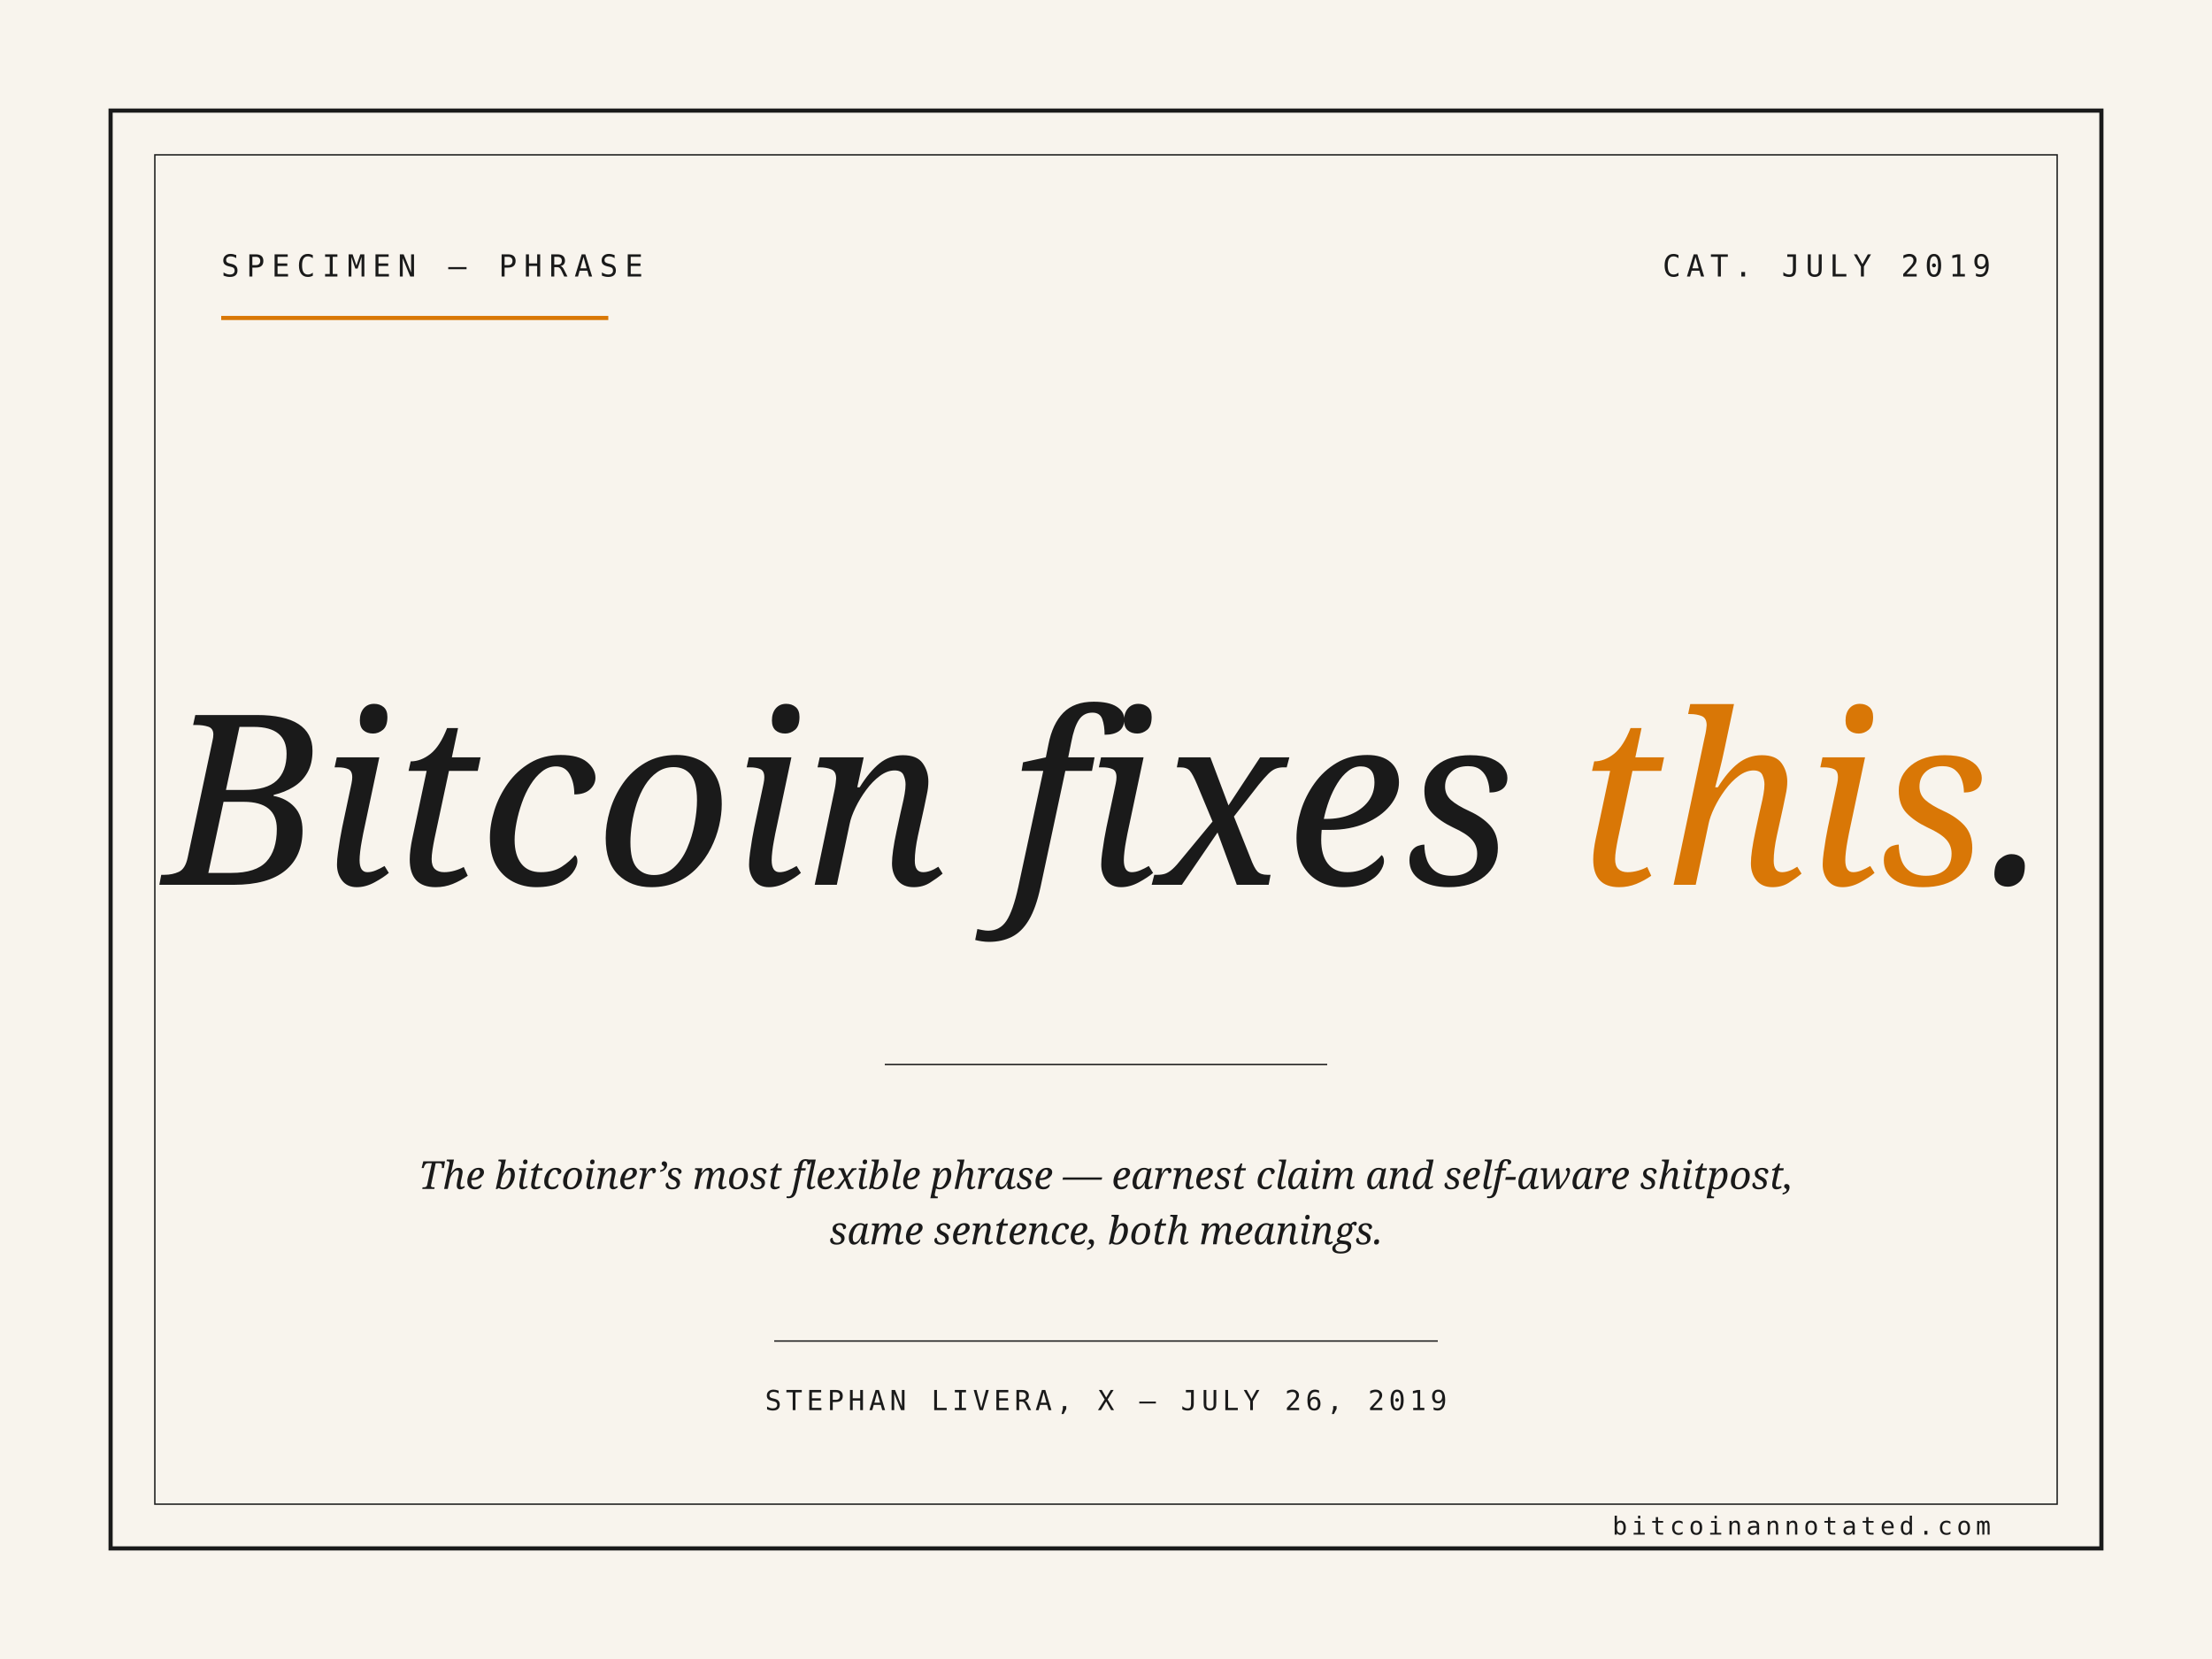
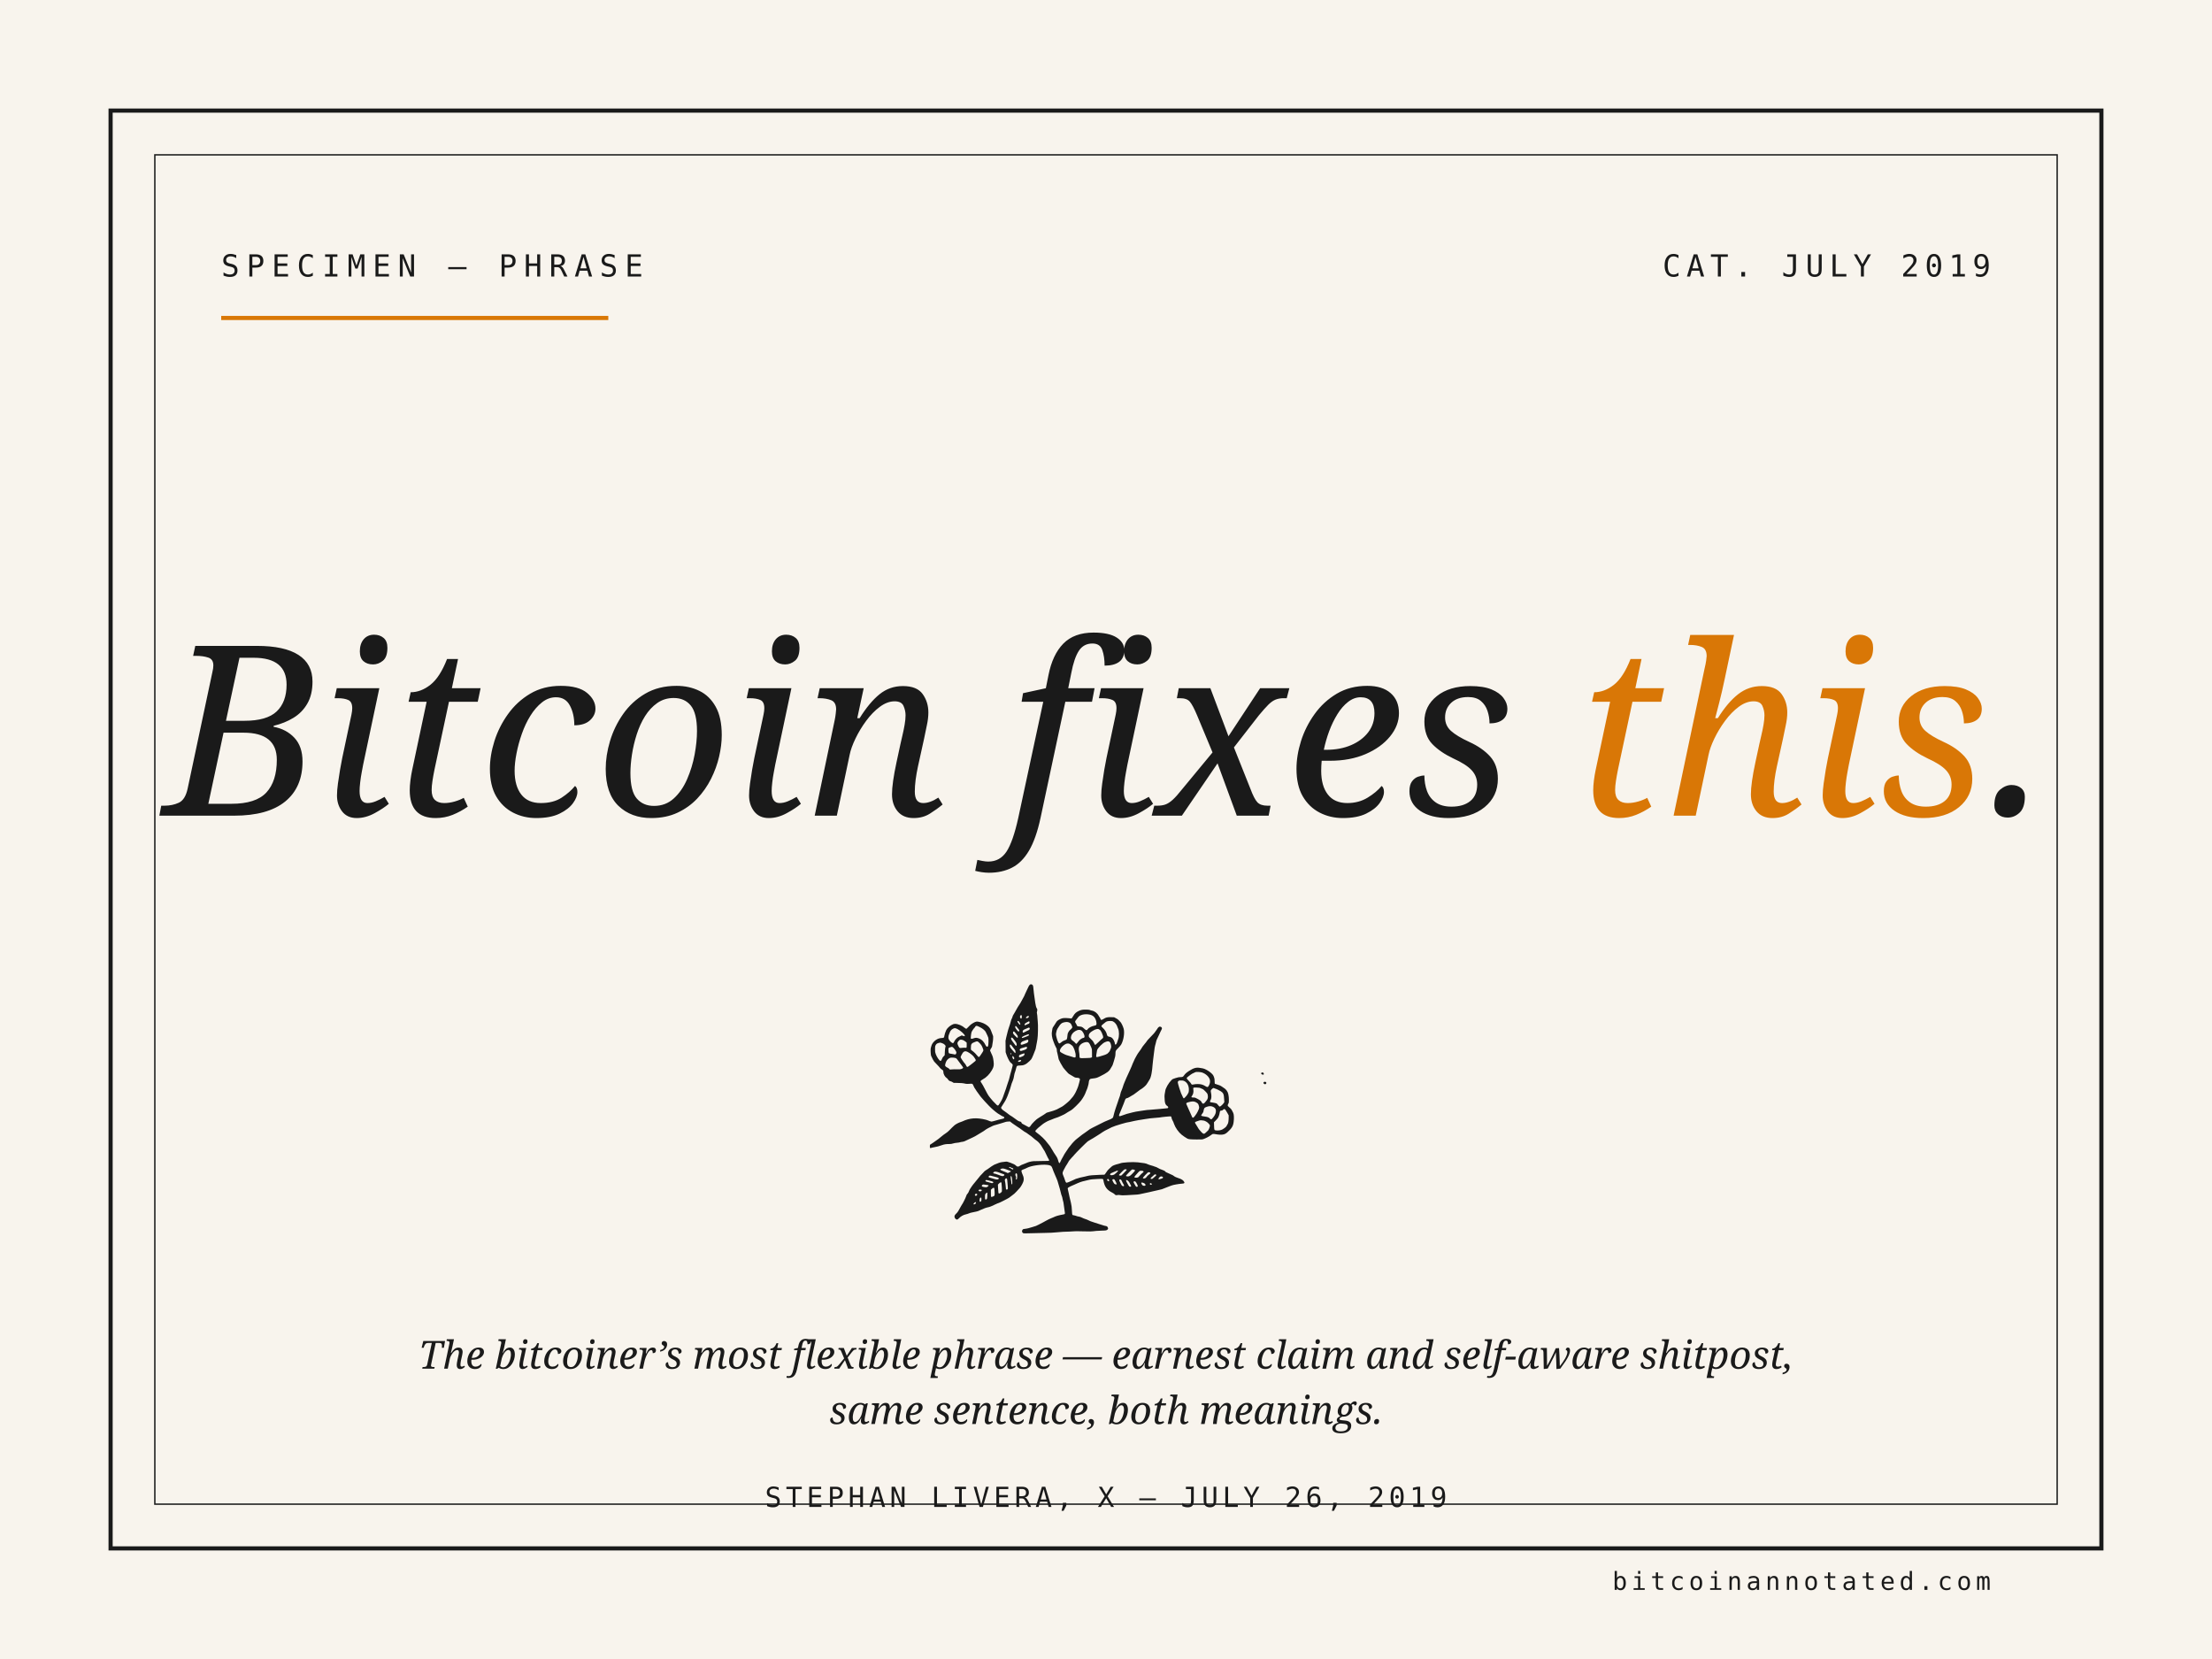
<svg xmlns="http://www.w3.org/2000/svg" viewBox="0 0 800 600" width="800" height="600">
  <rect width="800" height="600" fill="#f8f4ed" />
  <rect x="40" y="40" width="720" height="520" fill="none" stroke="#1a1a1a" stroke-width="1.5" />
  <rect x="56" y="56" width="688" height="488" fill="none" stroke="#1a1a1a" stroke-width="0.5" />
  <text x="80" y="100" font-family="JetBrains Mono, monospace" font-size="11" fill="#1a1a1a" letter-spacing="2.5">SPECIMEN — PHRASE</text>
  <line x1="80" y1="115" x2="220" y2="115" stroke="#d97706" stroke-width="1.5" />
  <text x="720" y="100" font-family="JetBrains Mono, monospace" font-size="11" fill="#1a1a1a" letter-spacing="2" text-anchor="end">CAT. JULY 2019</text>
-   <text x="400" y="320" font-family="EB Garamond, Garamond, serif" font-style="italic" font-size="86" fill="#1a1a1a" text-anchor="middle" font-weight="500">Bitcoin fixes <tspan fill="#d97706">this</tspan>.</text>
-   <line x1="320" y1="385" x2="480" y2="385" stroke="#1a1a1a" stroke-width="0.5" />
-   <text x="400" y="430" font-family="EB Garamond, Garamond, serif" font-style="italic" font-size="14" fill="#1a1a1a" text-anchor="middle">The bitcoiner’s most flexible phrase — earnest claim and self-aware shitpost,</text>
-   <text x="400" y="450" font-family="EB Garamond, Garamond, serif" font-style="italic" font-size="14" fill="#1a1a1a" text-anchor="middle">same sentence, both meanings.</text>
-   <line x1="280" y1="485" x2="520" y2="485" stroke="#1a1a1a" stroke-width="0.5" />
-   <text x="400" y="510" font-family="JetBrains Mono, monospace" font-size="10" fill="#1a1a1a" letter-spacing="1.5" text-anchor="middle">STEPHAN LIVERA, X — JULY 26, 2019</text>
-   <text x="720" y="555" font-family="JetBrains Mono, monospace" font-size="9" fill="#1a1a1a" letter-spacing="1.5" text-anchor="end">bitcoinannotated.com</text>
+   <text x="400" y="295" font-family="EB Garamond, Garamond, serif" font-style="italic" font-size="86" fill="#1a1a1a" text-anchor="middle" font-weight="500">Bitcoin fixes <tspan fill="#d97706">this</tspan>.</text>
+   <g transform="translate(336.30,355.00) scale(0.076104)">
+     <g transform="translate(0,1314) scale(0.1,-0.1)" fill="#1a1a1a" stroke="none">
+       <path d="M4739 12979 c-28 -30 -49 -71 -131 -249 -19 -41 -56 -120 -82 -176 -25 -55 -46 -104 -46 -108 0 -4 -9 -20 -19 -35 -10 -14 -45 -78 -77 -141 -31 -63 -70 -133 -86 -155 -65 -91 -176 -276 -263 -440 -27 -49 -59 -104 -71 -120 -13 -17 -28 -52 -34 -78 -5 -26 -23 -71 -39 -100 -16 -29 -32 -70 -35 -92 -8 -49 -78 -277 -112 -363 -13 -34 -24 -69 -24 -76 0 -7 -13 -56 -29 -108 -16 -52 -44 -166 -63 -254 l-33 -159 3 -270 2 -270 31 -93 c37 -117 131 -313 176 -369 18 -23 48 -51 66 -62 19 -11 42 -36 52 -55 18 -33 18 -36 -3 -108 -11 -40 -34 -127 -51 -193 -16 -66 -39 -146 -50 -177 -11 -31 -27 -96 -36 -143 -8 -46 -37 -142 -64 -212 -27 -71 -54 -153 -61 -183 -6 -30 -25 -90 -41 -132 -17 -42 -52 -141 -79 -220 -95 -277 -100 -289 -208 -468 -62 -102 -73 -115 -100 -118 -32 -3 -21 -13 -237 211 -41 43 -96 109 -122 145 -25 37 -61 83 -79 102 -18 19 -92 152 -164 294 -72 143 -151 285 -176 316 -24 31 -44 65 -44 76 0 28 39 63 109 99 159 82 320 245 431 438 87 151 101 232 77 421 -22 178 -38 231 -107 373 -33 67 -60 129 -60 138 0 18 40 95 74 142 17 23 25 52 30 104 3 40 13 98 20 129 8 30 17 109 21 176 7 120 7 121 -25 200 -18 43 -47 121 -65 172 -52 145 -114 220 -264 316 -124 80 -350 147 -444 132 -73 -12 -238 -108 -304 -177 -164 -171 -161 -169 -190 -158 -16 6 -41 23 -58 38 -113 105 -316 190 -455 191 -58 0 -75 -4 -158 -47 -106 -54 -222 -163 -265 -250 -36 -72 -84 -221 -91 -282 -8 -78 -21 -88 -124 -93 -53 -3 -110 -13 -146 -26 -164 -59 -309 -209 -346 -356 -10 -39 -23 -83 -28 -97 -15 -38 -4 -303 15 -363 9 -27 45 -103 81 -168 56 -103 76 -129 155 -203 50 -47 108 -109 129 -137 57 -76 107 -126 156 -155 51 -30 62 -48 62 -105 0 -102 76 -240 162 -294 22 -14 47 -39 56 -57 27 -50 71 -85 116 -92 23 -4 68 -23 101 -43 l60 -37 130 0 c172 -1 327 -13 395 -32 62 -18 161 -21 268 -9 88 11 109 -3 143 -93 21 -58 52 -112 105 -184 17 -23 39 -57 48 -76 10 -18 34 -52 55 -75 20 -22 55 -70 76 -105 22 -35 74 -100 115 -145 41 -45 102 -114 135 -154 75 -92 338 -355 400 -402 25 -19 79 -63 118 -98 40 -35 90 -72 112 -84 21 -11 61 -35 87 -52 89 -58 116 -74 151 -85 103 -34 79 -102 -42 -118 -25 -3 -98 -20 -161 -38 -63 -19 -142 -40 -175 -49 -33 -8 -84 -22 -114 -30 -52 -15 -56 -15 -130 10 -42 14 -85 32 -96 38 -11 7 -51 21 -90 30 -442 110 -770 87 -1120 -79 -28 -13 -64 -27 -80 -30 -72 -17 -232 -100 -295 -154 -60 -52 -179 -168 -242 -236 -39 -43 -116 -108 -166 -139 -64 -40 -152 -106 -219 -163 -86 -75 -180 -148 -246 -190 -31 -21 -105 -73 -164 -115 -58 -43 -112 -78 -119 -78 -11 0 -14 -19 -14 -80 0 -94 1 -94 111 -61 35 11 93 22 127 26 70 8 208 46 342 94 104 37 191 51 332 51 87 0 122 5 189 26 50 16 122 29 188 34 58 4 122 15 141 23 19 8 67 18 105 21 40 4 91 17 120 31 212 100 284 134 386 180 64 29 162 82 217 119 56 36 136 85 179 108 43 23 98 57 123 75 101 75 138 100 215 140 186 99 262 131 375 157 63 15 196 55 295 88 155 52 193 62 270 65 l90 5 124 -94 c68 -51 176 -125 240 -164 64 -38 154 -101 200 -138 47 -37 98 -74 115 -83 66 -33 153 -89 194 -125 24 -20 65 -49 90 -64 26 -15 87 -64 136 -108 49 -45 123 -103 165 -131 86 -57 198 -186 256 -295 19 -36 43 -76 54 -90 51 -70 107 -170 141 -253 21 -50 56 -123 78 -162 73 -125 77 -134 66 -153 -10 -15 -43 -17 -335 -19 -178 -1 -360 -5 -404 -8 -110 -7 -256 -45 -341 -88 -38 -19 -97 -43 -130 -52 -61 -18 -140 -54 -184 -85 -73 -51 -123 -45 -185 20 -37 39 -115 79 -260 132 -146 54 -163 58 -248 47 -40 -5 -109 -13 -154 -19 -78 -9 -197 -49 -366 -124 -43 -19 -187 -116 -307 -206 -14 -11 -53 -35 -87 -55 -44 -25 -79 -57 -118 -105 -30 -38 -78 -88 -105 -112 -28 -24 -65 -65 -83 -93 -17 -27 -100 -129 -183 -225 -83 -97 -166 -203 -186 -236 -19 -33 -50 -80 -69 -105 -19 -25 -48 -80 -63 -123 -18 -49 -41 -89 -61 -109 -38 -38 -47 -53 -74 -135 -30 -89 -160 -348 -197 -392 -7 -8 -25 -40 -42 -70 -117 -219 -158 -285 -209 -335 -80 -78 -103 -113 -103 -157 0 -48 20 -88 60 -122 53 -44 83 -37 159 43 84 87 205 155 318 178 43 9 112 30 153 48 41 18 101 36 134 40 32 4 77 13 99 21 23 8 73 19 112 24 54 8 103 26 215 80 138 67 265 111 374 131 53 9 184 64 337 140 52 26 113 51 135 55 37 7 414 197 499 253 22 14 82 59 134 101 52 41 104 82 116 90 23 16 178 180 262 278 58 66 145 226 169 310 27 92 16 201 -29 292 -33 67 -67 173 -67 207 0 19 40 51 73 59 28 6 147 57 212 91 181 94 656 162 934 134 160 -17 210 -47 246 -148 36 -104 76 -204 135 -338 122 -279 115 -259 222 -640 25 -88 51 -189 58 -225 6 -36 24 -94 40 -130 15 -36 31 -94 34 -129 4 -35 15 -84 25 -110 10 -25 22 -75 25 -111 11 -98 45 -346 58 -418 15 -78 7 -94 -53 -105 -263 -49 -361 -77 -494 -142 -38 -19 -77 -35 -85 -35 -16 0 -231 -104 -272 -132 -14 -10 -71 -41 -125 -69 -54 -27 -147 -76 -208 -108 -113 -60 -135 -69 -315 -120 -58 -17 -139 -40 -180 -52 -41 -11 -113 -25 -159 -29 -78 -7 -87 -10 -113 -39 -49 -55 -34 -138 30 -170 18 -9 92 -10 310 -2 158 6 465 13 682 16 289 5 439 12 560 26 179 20 492 39 662 39 59 0 141 5 182 11 56 8 170 8 433 0 354 -11 390 -10 643 20 47 5 169 12 272 14 196 4 217 9 265 55 26 24 29 47 9 93 -21 49 -45 65 -121 77 -38 6 -89 20 -114 31 -24 10 -100 34 -170 53 -69 19 -173 52 -231 74 -58 22 -121 43 -140 47 -19 3 -78 28 -131 55 -53 27 -124 56 -159 65 -35 9 -104 37 -154 62 -65 33 -109 48 -159 54 -37 5 -89 18 -115 29 -25 11 -75 25 -110 30 -36 5 -69 13 -74 18 -14 14 -28 120 -28 217 0 105 -22 266 -49 374 -44 170 -81 332 -101 438 -11 61 -27 130 -35 153 -20 57 -19 93 4 114 23 20 168 96 184 96 7 0 53 20 102 44 50 24 124 57 165 74 41 16 100 40 130 52 30 12 75 27 100 32 41 9 132 31 300 73 95 24 199 35 440 45 241 10 244 9 256 -59 50 -306 163 -463 427 -595 43 -22 91 -54 107 -73 40 -45 61 -51 134 -38 49 9 75 8 131 -3 60 -13 106 -13 315 -3 540 27 533 27 725 71 218 49 246 56 355 76 47 9 114 24 150 35 36 11 151 37 256 58 166 34 210 47 320 97 71 31 167 69 214 84 47 15 101 35 120 43 60 26 342 75 468 82 141 7 161 39 85 132 -41 49 -131 100 -228 128 -97 29 -198 75 -236 110 -20 18 -54 38 -75 45 -32 10 -178 77 -292 133 -13 6 -28 19 -33 28 -13 25 -72 59 -127 74 -68 19 -187 72 -246 110 -28 18 -69 36 -91 40 -22 3 -50 13 -63 21 -13 9 -75 29 -138 45 -63 16 -146 45 -184 64 -71 36 -156 52 -455 85 -239 27 -753 -3 -843 -49 -9 -4 -39 -13 -67 -20 -168 -40 -288 -86 -330 -126 -23 -22 -79 -73 -124 -113 -56 -51 -94 -95 -123 -145 -23 -40 -55 -86 -72 -103 l-31 -31 -230 -7 c-286 -9 -516 -30 -589 -56 -30 -10 -77 -22 -103 -25 -94 -13 -379 -86 -438 -112 -33 -14 -100 -45 -150 -69 -139 -66 -257 -114 -281 -114 -30 0 -52 29 -74 96 -28 89 -58 172 -92 249 -46 104 -42 138 30 276 66 128 105 195 161 278 21 31 40 64 44 74 16 44 97 149 172 224 46 44 101 106 124 137 47 64 570 586 633 632 24 17 78 51 121 74 84 46 188 108 347 210 56 36 116 74 133 85 18 11 65 43 104 71 61 43 128 79 376 201 15 7 39 20 55 28 51 28 285 108 452 155 225 64 287 80 308 80 13 0 51 7 85 15 145 35 348 77 432 90 50 8 198 32 330 53 162 27 303 44 435 52 108 6 213 15 235 21 86 20 515 62 540 52 13 -4 45 -94 45 -126 0 -8 12 -32 26 -53 15 -21 35 -61 45 -89 10 -27 25 -70 34 -95 64 -179 213 -388 360 -508 69 -57 195 -142 269 -182 59 -33 139 -41 430 -44 234 -2 277 0 325 15 99 31 284 125 349 179 35 28 75 55 88 61 36 13 110 11 171 -5 29 -8 104 -17 167 -21 171 -11 267 17 366 106 221 199 280 296 306 500 24 184 15 364 -22 433 -14 28 -40 78 -56 110 -30 59 -76 111 -156 174 -58 46 -62 72 -23 142 30 56 31 60 31 186 -1 71 -5 149 -11 174 -5 25 -13 70 -17 100 -16 107 -113 243 -212 296 -25 14 -67 42 -94 64 -48 38 -165 87 -273 115 -28 7 -55 15 -60 18 -5 3 -10 57 -11 119 -1 93 -5 126 -26 186 -35 101 -52 125 -149 214 -103 94 -299 201 -388 213 -30 3 -86 13 -126 21 -179 35 -313 -2 -538 -150 -117 -77 -176 -131 -226 -204 -47 -71 -70 -82 -178 -82 -62 0 -103 -8 -220 -44 -138 -43 -146 -47 -199 -98 -139 -136 -283 -388 -297 -520 -3 -37 -13 -91 -21 -120 -17 -64 -18 -211 -2 -350 13 -123 47 -194 110 -234 47 -30 65 -63 49 -92 -9 -17 -23 -21 -83 -25 -40 -2 -176 -15 -303 -30 -126 -14 -324 -31 -440 -37 -120 -6 -249 -19 -302 -30 -51 -11 -141 -24 -200 -30 -60 -6 -148 -20 -198 -31 -49 -11 -121 -27 -159 -35 -181 -39 -395 -103 -511 -152 -128 -54 -164 -32 -117 74 17 38 50 116 73 174 72 184 97 244 123 303 27 61 61 150 77 204 12 41 48 69 96 76 21 4 54 18 73 32 18 14 39 25 46 25 7 0 34 16 60 36 26 20 61 41 78 47 17 5 51 27 76 47 25 21 68 53 96 71 28 19 79 57 112 84 33 28 87 65 120 83 75 42 219 166 253 218 14 21 39 58 55 82 16 24 40 63 54 87 14 25 39 68 57 97 36 62 76 216 93 363 7 55 13 102 15 105 2 3 8 77 15 165 6 88 18 201 26 250 8 50 25 191 39 315 28 252 43 339 86 486 16 56 29 110 29 120 0 19 4 28 113 254 36 74 75 159 87 188 11 30 31 70 45 90 47 69 19 138 -61 149 -36 5 -45 1 -78 -27 -21 -18 -48 -54 -61 -79 -12 -25 -33 -55 -45 -66 -12 -11 -29 -33 -37 -49 -24 -47 -117 -152 -259 -293 -75 -74 -143 -151 -155 -175 -12 -24 -54 -79 -94 -123 -69 -77 -158 -202 -182 -255 -6 -14 -36 -56 -68 -95 -31 -38 -63 -83 -72 -100 -8 -16 -34 -57 -56 -90 -44 -66 -148 -275 -196 -397 -17 -43 -44 -111 -60 -151 -16 -41 -52 -121 -79 -178 -81 -168 -122 -258 -162 -354 -21 -49 -63 -149 -94 -221 -31 -72 -60 -153 -65 -180 -5 -27 -24 -80 -41 -119 -53 -118 -87 -217 -95 -280 -4 -33 -18 -81 -31 -107 -13 -26 -36 -89 -50 -140 -14 -51 -32 -106 -40 -123 -8 -16 -20 -52 -28 -80 -8 -27 -26 -81 -41 -120 -15 -38 -31 -88 -37 -110 -6 -22 -28 -94 -49 -160 -21 -66 -41 -144 -45 -174 -12 -91 -53 -123 -249 -196 -55 -20 -120 -48 -145 -61 -25 -13 -65 -32 -90 -43 -25 -11 -61 -29 -80 -40 -36 -20 -299 -153 -445 -224 -87 -43 -134 -73 -243 -156 -41 -31 -88 -65 -106 -76 -59 -36 -197 -139 -269 -200 -38 -33 -90 -74 -116 -91 -56 -37 -233 -222 -272 -283 -16 -24 -43 -58 -61 -75 -18 -17 -41 -45 -50 -61 -10 -17 -49 -75 -88 -130 -84 -119 -164 -250 -175 -285 -4 -14 -22 -45 -39 -70 -18 -25 -49 -85 -70 -135 -21 -49 -44 -97 -52 -105 -23 -23 -50 14 -73 101 -28 105 -51 156 -118 255 -101 151 -112 168 -139 219 -15 28 -37 64 -49 80 -13 17 -34 53 -48 80 -14 28 -48 77 -76 110 -28 33 -66 80 -84 104 -121 166 -296 335 -519 499 -41 30 -58 49 -58 66 0 26 126 153 230 231 36 27 89 70 118 96 55 48 255 162 307 175 17 4 51 17 76 30 56 28 300 118 347 129 18 4 81 31 140 61 59 30 122 59 140 65 18 6 45 21 60 33 25 20 234 146 291 176 71 36 377 336 466 455 112 150 197 307 235 430 7 22 25 65 40 95 15 30 35 87 43 125 9 39 23 90 32 114 8 24 15 62 15 85 0 60 26 138 53 164 18 17 44 25 103 32 209 24 217 26 386 110 322 158 431 240 499 372 12 23 37 64 55 91 19 27 39 68 45 90 6 23 32 102 56 175 52 157 73 257 73 355 1 123 5 132 133 262 73 74 126 137 145 173 112 213 162 545 112 740 -30 116 -123 304 -164 333 -17 12 -47 42 -67 68 -27 34 -61 59 -130 96 l-94 50 -147 3 c-176 5 -242 -11 -353 -83 -97 -62 -134 -60 -151 10 -4 17 -18 43 -31 59 -13 16 -35 50 -48 75 -69 133 -197 231 -329 252 -32 6 -73 17 -90 27 -23 12 -64 17 -153 20 -182 6 -259 -7 -383 -66 -120 -57 -187 -118 -253 -233 -21 -36 -48 -78 -61 -94 l-23 -29 -146 14 c-188 17 -277 10 -369 -31 -115 -50 -185 -103 -215 -163 -14 -28 -44 -76 -67 -107 -82 -112 -116 -176 -116 -218 0 -19 -7 -64 -16 -99 -29 -117 -4 -306 64 -477 22 -55 52 -132 66 -171 15 -39 43 -98 63 -130 32 -51 36 -66 35 -114 -2 -36 8 -89 28 -155 16 -55 34 -135 39 -177 6 -42 19 -100 30 -128 22 -58 142 -279 176 -325 12 -16 29 -43 37 -60 9 -16 58 -75 109 -130 52 -55 106 -114 120 -132 15 -17 71 -55 125 -83 55 -29 115 -65 135 -80 42 -33 96 -50 162 -50 50 0 116 -22 129 -43 15 -24 7 -88 -22 -179 -16 -51 -36 -124 -45 -162 -15 -64 -133 -333 -160 -366 -7 -8 -22 -33 -33 -56 -11 -22 -37 -60 -57 -85 -87 -107 -103 -126 -160 -186 -60 -65 -283 -248 -352 -289 -64 -38 -242 -134 -249 -134 -3 0 -42 -16 -85 -35 -44 -19 -146 -53 -227 -74 -184 -49 -188 -51 -242 -96 -24 -20 -66 -48 -93 -62 -27 -13 -92 -53 -143 -88 -51 -36 -109 -72 -128 -82 -63 -33 -283 -252 -322 -321 -55 -98 -97 -112 -169 -58 -16 13 -82 48 -146 79 -109 53 -118 60 -133 97 -9 22 -22 42 -29 45 -6 2 -38 11 -69 19 -32 9 -76 31 -100 51 -24 19 -74 55 -112 81 -37 25 -91 63 -118 85 -27 21 -55 39 -61 39 -14 0 -124 79 -223 160 -37 30 -96 73 -133 95 -36 22 -80 60 -98 84 -37 48 -37 64 2 116 12 17 39 59 59 95 21 36 54 88 73 115 54 77 141 266 188 410 24 72 57 164 73 205 16 41 33 97 37 123 6 49 69 226 100 287 20 38 47 149 65 265 7 44 21 97 31 117 11 21 24 61 30 90 6 29 17 71 24 93 8 22 16 53 20 68 13 62 43 77 156 77 188 0 295 48 461 208 77 75 101 104 119 150 12 31 39 91 59 132 20 41 42 97 49 124 7 27 25 74 41 105 16 32 31 81 35 116 3 33 15 94 25 135 10 41 21 100 25 130 4 30 16 100 26 154 27 139 37 681 16 836 -8 58 -15 147 -16 199 -1 52 -9 124 -17 159 -14 60 -14 72 1 133 18 73 15 94 -21 149 -23 35 -45 121 -65 250 -16 106 -29 200 -40 280 -5 41 -16 122 -25 180 -8 58 -18 157 -23 221 -9 126 -24 168 -66 187 -46 21 -84 15 -116 -19z m2831 -1404 c185 -32 285 -127 335 -320 17 -68 20 -138 5 -165 -15 -27 -42 -40 -109 -51 -104 -16 -259 -98 -296 -156 -48 -74 -77 -71 -173 20 -88 82 -125 98 -236 103 -73 4 -116 28 -116 65 0 9 -18 44 -40 77 -53 79 -52 96 18 181 31 38 69 88 85 111 79 117 301 174 527 135z m-3212 -37 c7 -7 12 -36 12 -66 0 -89 -29 -117 -69 -66 -38 48 -14 136 40 143 3 1 10 -4 17 -11z m342 -43 c27 -33 -40 -95 -104 -95 -54 0 -34 55 34 91 42 23 54 23 70 4z m-465 -256 c58 -70 83 -149 46 -149 -18 0 -84 77 -111 128 -28 55 22 71 65 21z m4455 14 c90 -36 192 -158 220 -262 6 -25 22 -65 35 -90 56 -112 56 -382 1 -507 -14 -33 -30 -81 -36 -109 -13 -59 -52 -130 -77 -139 -22 -9 -43 18 -43 54 0 46 -39 143 -83 205 -50 70 -97 99 -181 114 -74 13 -99 38 -115 113 -21 97 -93 214 -183 298 -100 93 -100 100 8 191 119 100 145 118 204 133 70 18 204 18 250 -1z m-3962 -15 c30 -30 -6 -108 -49 -108 -9 0 -48 -16 -84 -36 -71 -37 -95 -38 -95 -4 0 37 18 58 83 96 119 71 124 73 145 52z m1893 -44 c41 -19 65 -38 84 -65 31 -48 65 -132 65 -162 0 -22 -71 -104 -115 -133 -13 -8 -43 -47 -66 -86 -37 -63 -43 -82 -50 -157 -20 -206 -22 -209 -126 -241 -71 -22 -130 -56 -190 -111 -72 -65 -98 -51 -153 83 -21 51 -48 144 -61 207 -24 124 -26 107 22 300 4 18 19 50 32 70 13 20 33 50 43 67 96 160 153 210 263 235 114 26 182 24 252 -7z m-4242 -221 c139 -68 258 -172 287 -251 10 -26 25 -58 33 -71 18 -29 57 -119 78 -181 17 -53 11 -325 -10 -388 -19 -58 -74 -51 -107 14 -90 182 -179 278 -306 333 -109 46 -178 51 -267 17 -75 -29 -132 -34 -140 -12 -11 29 12 241 33 301 19 56 114 194 152 223 10 7 18 19 18 27 0 7 12 23 27 35 37 29 60 23 202 -47z m1723 45 c8 -7 25 -29 38 -48 13 -19 43 -56 67 -82 46 -50 54 -85 28 -112 -23 -22 -38 -12 -108 74 -67 82 -89 138 -66 166 14 17 21 18 41 2z m644 -104 c11 -42 -23 -75 -113 -111 -45 -18 -102 -46 -129 -63 -73 -46 -94 -39 -94 32 0 41 42 80 115 107 33 12 86 35 119 51 65 33 91 29 102 -16z m-3437 -29 c138 -66 351 -257 351 -316 0 -35 -5 -35 -85 -8 l-62 21 -59 -30 c-33 -17 -75 -37 -94 -45 -59 -24 -163 -134 -197 -207 -44 -93 -54 -100 -109 -70 -68 35 -161 148 -169 204 -10 66 -1 133 27 201 14 33 33 81 42 106 24 66 77 123 149 159 75 38 98 36 206 -15z m6742 -23 c60 -39 71 -54 118 -152 47 -99 74 -194 66 -232 -4 -16 -22 -36 -45 -52 -21 -14 -101 -86 -176 -161 -76 -74 -143 -135 -149 -135 -19 0 -40 30 -75 109 -29 62 -48 86 -133 166 -92 86 -100 96 -104 138 -11 94 45 174 174 249 107 63 115 66 175 82 77 21 99 19 149 -12z m-861 -41 c71 -36 160 -202 160 -298 0 -37 -29 -63 -71 -63 -32 0 -138 -70 -182 -120 -17 -20 -54 -65 -80 -99 -55 -69 -67 -73 -94 -33 -23 35 -85 91 -140 126 -80 49 -100 117 -67 223 31 97 103 178 209 236 108 60 187 68 265 28z m-3172 -68 c33 -30 130 -150 147 -183 18 -34 17 -101 -2 -107 -6 -2 -54 39 -106 91 -102 101 -122 140 -98 192 13 28 31 31 59 7z m692 -148 c0 -21 -32 -43 -102 -69 -38 -14 -97 -37 -133 -51 -77 -29 -93 -31 -102 -10 -12 34 56 72 262 146 50 18 75 13 75 -16z m-763 -162 c63 -67 155 -197 170 -239 30 -89 -8 -153 -54 -89 -10 14 -39 54 -65 88 -128 167 -152 213 -137 255 12 33 47 27 86 -15z m-2330 -103 c32 -18 75 -49 96 -68 l37 -36 0 -117 c0 -133 0 -134 -81 -123 -27 4 -91 1 -142 -6 -118 -16 -124 -13 -176 94 -55 114 -55 148 2 218 24 29 54 59 68 66 40 22 129 9 196 -28z m3061 -5 c5 -67 -27 -102 -123 -136 -44 -15 -106 -37 -138 -48 -78 -29 -112 -11 -100 52 6 33 73 94 110 102 16 4 66 21 113 40 112 44 134 43 138 -10z m-2321 -113 c87 -87 118 -138 163 -265 36 -103 41 -87 -83 -274 -92 -140 -108 -151 -150 -102 -106 126 -187 210 -220 229 -21 12 -56 39 -78 59 l-39 38 0 101 c0 167 27 202 205 268 103 38 113 35 202 -54z m6189 46 c28 -26 39 -48 54 -108 29 -112 24 -160 -31 -266 -10 -21 -19 -44 -19 -51 0 -7 -27 -41 -61 -77 -55 -59 -70 -69 -164 -106 -57 -22 -113 -40 -125 -40 -12 0 -31 -5 -43 -12 -22 -12 -147 -45 -203 -55 -61 -10 -63 13 -24 232 5 28 11 66 14 85 16 98 277 361 391 396 25 7 53 18 63 23 9 6 38 11 65 11 40 0 53 -5 83 -32z m-1007 -26 c37 -27 93 -128 133 -235 33 -92 33 -92 33 -277 l0 -185 -35 -17 c-28 -14 -79 -18 -272 -24 -299 -9 -288 -13 -288 115 0 51 -9 135 -21 193 -32 159 -9 258 76 337 108 100 301 148 374 93z m-6950 -32 c60 -23 88 -41 120 -76 45 -50 48 -60 26 -119 -9 -24 -18 -106 -23 -208 l-8 -167 -51 -53 c-39 -39 -58 -69 -77 -122 -24 -67 -46 -95 -72 -95 -47 0 -169 175 -221 316 -35 95 -37 104 -37 234 -1 126 1 139 25 191 31 65 75 97 159 115 76 17 72 17 159 -16z m6041 -25 c23 -8 60 -31 81 -50 22 -19 43 -35 48 -35 24 0 110 -168 126 -245 8 -43 21 -87 27 -98 17 -32 23 -194 8 -212 -22 -26 -69 -16 -325 70 -38 13 -83 27 -100 30 -52 11 -274 126 -295 153 -58 73 23 219 188 337 87 62 163 78 242 50z m-2772 -54 c9 -10 42 -51 72 -91 30 -40 71 -93 91 -117 37 -46 49 -79 49 -139 0 -42 -19 -54 -39 -25 -9 13 -55 66 -103 118 -93 101 -128 159 -128 210 0 63 23 81 58 44z m-2779 -105 c61 -32 181 -202 181 -257 0 -40 -24 -85 -50 -92 -11 -3 -44 1 -73 9 -28 8 -88 19 -132 24 -113 14 -119 22 -123 159 -4 124 -9 115 92 151 64 23 70 23 105 6z m3539 -16 c6 -54 -28 -84 -139 -124 -129 -47 -170 -54 -192 -31 -45 44 -1 110 83 125 30 5 84 21 120 34 84 32 124 30 128 -4z m-2826 -211 c132 -67 286 -196 325 -274 8 -16 26 -44 39 -62 24 -31 30 -68 16 -89 -4 -6 -32 -29 -62 -51 -30 -22 -62 -48 -69 -57 -8 -10 -56 -47 -105 -82 -50 -35 -103 -74 -117 -85 -40 -32 -65 -18 -98 54 -15 34 -38 71 -51 82 -47 42 -210 283 -210 312 0 22 79 181 106 212 66 78 128 89 226 40z m2076 -92 c2 -19 -1 -27 -12 -27 -18 0 -35 29 -29 48 9 23 38 8 41 -21z m628 8 c10 -25 -6 -67 -36 -95 -28 -26 -158 -80 -193 -80 -29 0 -43 45 -25 83 13 28 27 36 119 69 120 42 128 43 135 23z m-517 -150 c32 -37 39 -72 21 -105 -14 -27 -37 -15 -60 31 -24 45 -27 109 -6 109 8 0 28 -16 45 -35z m-2739 -66 c20 -12 45 -35 55 -52 10 -18 53 -75 95 -127 42 -52 87 -113 100 -135 13 -22 39 -57 57 -78 55 -61 41 -90 -57 -122 -41 -14 -79 -18 -150 -15 -146 4 -218 3 -307 -5 l-82 -7 -33 35 c-18 20 -53 45 -78 55 -61 26 -107 66 -115 100 -6 30 24 142 56 204 39 77 124 151 194 169 56 15 224 1 265 -22z m3097 -104 c8 -23 -24 -53 -69 -66 -51 -13 -80 -4 -76 24 6 43 130 79 145 42z m8588 -573 c191 -59 357 -218 384 -367 15 -80 1 -155 -43 -243 -50 -98 -74 -104 -174 -41 -112 71 -214 99 -359 99 -81 0 -146 -6 -188 -16 -81 -20 -109 -14 -126 28 -7 18 -52 74 -99 123 -141 146 -141 147 -44 221 36 27 83 64 106 82 48 38 92 63 198 109 73 33 78 33 180 28 59 -3 131 -13 165 -23z m-840 -406 c149 -71 233 -237 223 -443 -3 -69 -9 -97 -26 -124 -12 -19 -33 -56 -47 -83 -25 -46 -146 -176 -164 -176 -22 0 -45 43 -134 245 -39 89 -144 431 -154 500 -5 40 -3 47 25 74 30 30 32 31 129 31 82 0 106 -4 148 -24z m802 -352 c40 -19 76 -34 81 -34 24 0 222 -201 222 -226 0 -2 7 -29 15 -60 20 -77 5 -172 -37 -229 -80 -112 -129 -163 -170 -178 -24 -9 -67 29 -88 78 -21 49 -73 89 -212 163 -90 48 -102 52 -167 52 -110 0 -123 14 -75 78 59 76 83 192 65 302 -16 96 -9 100 162 93 124 -5 136 -7 204 -39z m627 7 c3 -4 20 -11 37 -15 49 -10 200 -81 276 -130 122 -79 145 -135 159 -394 l7 -123 -37 -53 c-43 -62 -149 -156 -177 -156 -21 0 -35 13 -99 93 -26 33 -55 59 -70 62 -14 3 -54 13 -90 22 -36 9 -92 19 -125 21 -33 2 -66 9 -73 15 -17 14 -9 59 18 97 43 60 51 199 21 344 -22 104 -20 112 42 179 44 46 95 64 111 38z m-924 -643 c55 -16 134 -67 157 -101 12 -18 30 -64 39 -104 17 -70 17 -72 -4 -140 -13 -37 -36 -90 -52 -118 -16 -27 -40 -72 -55 -98 -14 -27 -53 -82 -87 -123 -50 -62 -65 -75 -86 -72 -14 2 -28 10 -33 18 -27 53 -78 169 -84 190 -4 14 -15 39 -25 55 -11 17 -33 66 -50 110 -18 44 -51 121 -75 170 -23 50 -45 99 -49 111 -11 36 22 62 99 80 39 8 93 21 120 29 52 13 125 11 185 -7z m890 -251 c98 -55 128 -122 109 -246 -14 -94 -73 -197 -172 -303 -44 -48 -57 -48 -112 6 -57 56 -100 72 -258 95 -160 22 -173 32 -131 92 70 99 84 124 84 147 0 14 9 56 20 93 24 80 36 91 149 131 114 41 221 36 311 -15z m568 -134 c16 -21 57 -88 91 -148 l61 -111 0 -86 c0 -157 -18 -289 -45 -323 -13 -17 -30 -47 -38 -66 -27 -66 -73 -108 -210 -193 -64 -39 -193 -62 -293 -51 -101 11 -101 10 -108 214 l-5 175 94 96 c86 87 98 105 130 183 19 48 40 119 45 158 15 104 27 119 94 119 24 0 41 9 66 35 46 48 79 47 118 -2z m-1045 -507 c38 -7 80 -22 95 -33 15 -11 39 -24 52 -28 32 -10 148 -129 156 -159 15 -60 -56 -242 -105 -270 -9 -5 -38 -33 -66 -62 -96 -100 -129 -101 -224 -5 -79 79 -152 174 -188 246 -14 28 -48 82 -75 122 -72 104 -68 117 47 154 50 16 101 33 115 38 37 13 116 12 193 -3z m-9169 -2225 c17 -11 50 -24 72 -30 54 -14 73 -36 52 -58 -20 -19 -44 -12 -93 27 -21 17 -45 30 -54 30 -25 0 -55 25 -47 38 10 17 34 15 70 -7z m-214 -91 c139 -48 230 -86 230 -99 0 -12 -16 -23 -87 -55 l-61 -29 -44 23 c-24 12 -97 42 -163 67 -165 61 -186 87 -99 118 61 22 96 18 224 -25z m5734 -16 c4 -11 -10 -33 -46 -68 -29 -28 -87 -88 -129 -134 -73 -79 -77 -82 -120 -82 -25 0 -54 6 -65 14 -18 13 -12 21 106 141 69 70 134 131 145 135 36 16 102 12 109 -6z m376 -14 c39 -21 24 -44 -121 -192 -94 -96 -133 -118 -212 -118 -52 0 -77 12 -77 36 0 14 255 275 284 291 20 11 92 1 126 -17z m-790 -47 c0 -20 -104 -122 -167 -166 -67 -46 -182 -54 -207 -14 -13 20 32 72 70 81 14 4 68 27 122 53 131 62 182 75 182 46z m1201 -12 c22 -18 22 -19 6 -45 -10 -14 -21 -26 -26 -26 -13 0 -165 -151 -180 -178 -21 -40 -70 -62 -136 -62 -101 0 -108 24 -32 109 28 32 81 91 116 131 35 39 73 76 85 80 41 17 142 11 167 -9z m-6902 -47 c47 -15 111 -39 141 -54 30 -15 72 -30 93 -33 73 -11 90 -53 35 -88 -45 -27 -81 -21 -219 36 -63 26 -136 51 -164 57 -104 21 -110 23 -113 46 -4 29 50 62 102 62 21 0 77 -12 125 -26z m7225 -20 c26 -25 19 -41 -37 -83 -68 -50 -117 -98 -142 -142 -34 -57 -153 -79 -163 -29 -1 8 53 72 120 143 119 124 124 127 165 127 24 0 48 -7 57 -16z m-6330 -56 c12 -17 16 -48 16 -123 0 -108 -13 -150 -45 -150 -21 0 -22 6 -9 82 5 33 2 49 -15 78 -33 56 -19 135 24 135 8 0 21 -10 29 -22z m6607 -38 c33 -18 22 -47 -33 -88 -29 -22 -68 -56 -86 -76 -18 -19 -43 -38 -56 -42 -76 -19 -101 26 -39 73 20 15 58 48 83 72 76 73 93 81 131 61z m-7777 -74 c44 -13 101 -27 126 -31 24 -3 78 -18 118 -32 81 -29 91 -48 40 -86 -32 -24 -102 -14 -268 38 -58 19 -123 37 -145 42 -48 10 -58 40 -26 72 27 27 55 26 155 -3z m923 -37 c25 -77 42 -342 21 -355 -21 -13 -38 28 -38 91 0 34 -7 84 -15 111 -15 50 -21 175 -8 188 13 13 28 -1 40 -35z m7163 8 c29 -14 37 -41 20 -62 -17 -20 -168 -67 -191 -60 -25 8 -24 22 8 64 52 71 103 89 163 58z m-7391 -91 c7 -8 14 -39 17 -68 2 -29 11 -129 20 -221 9 -92 13 -179 10 -192 -12 -48 -81 -57 -90 -12 -2 12 -9 83 -15 157 -6 74 -18 159 -26 189 -20 63 -13 112 17 141 26 24 51 26 67 6z m4827 -24 c18 -11 34 -48 34 -76 0 -50 -77 -22 -95 34 -11 36 29 64 61 42z m291 -24 c23 -25 103 -192 103 -216 0 -19 -69 -11 -105 12 -23 15 -90 130 -101 174 -14 51 63 73 103 30z m311 -11 c12 -13 33 -50 46 -83 12 -33 40 -84 60 -114 57 -82 36 -131 -40 -94 -34 17 -46 33 -96 134 -32 63 -58 124 -58 135 0 47 52 60 88 22z m-6328 -21 c126 -27 225 -58 244 -77 19 -18 19 -19 1 -39 -22 -24 -62 -26 -113 -4 -20 8 -77 24 -126 35 -48 11 -97 24 -107 30 -24 12 -25 45 -1 58 22 14 26 13 102 -3z m6612 5 c31 -12 97 -79 109 -111 6 -14 28 -55 50 -92 34 -57 39 -70 29 -88 -9 -17 -19 -20 -48 -18 -34 3 -40 9 -80 73 -64 106 -115 213 -108 230 6 17 15 19 48 6z m401 -71 c31 -25 107 -170 107 -205 0 -17 -8 -29 -25 -37 -36 -16 -69 10 -106 85 -17 34 -40 74 -50 89 -48 68 8 119 74 68z m-6369 -63 c13 -62 26 -388 17 -405 -21 -39 -90 -92 -120 -92 -39 0 -45 12 -48 90 -1 36 -7 118 -13 183 -7 65 -9 129 -6 142 3 13 33 46 67 74 65 55 93 57 103 8z m6769 -5 c54 -24 90 -80 70 -110 -17 -27 -105 -23 -137 7 -32 30 -66 99 -59 118 8 20 63 13 126 -15z m358 -20 c40 -33 3 -76 -47 -53 -30 13 -40 37 -24 56 17 20 43 19 71 -3z m-7856 -62 c100 -13 115 -18 115 -35 0 -17 -67 -70 -98 -78 -31 -8 -187 17 -206 33 -47 38 9 105 79 95 17 -2 66 -9 110 -15z m383 -153 c6 -7 14 -86 18 -177 8 -192 8 -191 -89 -229 -86 -34 -87 -32 -87 164 l0 162 50 47 c50 47 87 58 108 33z m-602 -84 c35 -13 -16 -73 -62 -73 -67 0 -103 41 -64 72 23 19 79 19 126 1z m275 -150 c3 -90 -4 -234 -12 -259 -12 -39 -60 -64 -84 -44 -12 10 -15 37 -15 119 0 99 2 110 25 142 43 57 84 78 86 42z m-483 -66 c6 -52 -61 -90 -96 -55 -35 35 7 91 63 86 25 -2 31 -8 33 -31z m190 -159 c7 -7 12 -40 12 -79 0 -57 -4 -72 -23 -95 -52 -60 -89 26 -56 127 17 50 44 70 67 47z m-248 -237 c0 -55 -100 -110 -117 -64 -8 20 67 93 97 93 15 0 20 -6 20 -29z" />
+       <path d="M15756 8804 c-30 -29 -11 -61 48 -84 59 -22 89 23 50 78 -18 26 -74 30 -98 6z" />
+       <path d="M15870 8360 c-26 -26 -25 -46 5 -75 46 -46 115 -22 115 41 0 50 -81 73 -120 34z" />
+     </g>
+   </g>
+   <text x="400" y="495" font-family="EB Garamond, Garamond, serif" font-style="italic" font-size="14" fill="#1a1a1a" text-anchor="middle">The bitcoiner’s most flexible phrase — earnest claim and self-aware shitpost,</text>
+   <text x="400" y="515" font-family="EB Garamond, Garamond, serif" font-style="italic" font-size="14" fill="#1a1a1a" text-anchor="middle">same sentence, both meanings.</text>
+   <text x="400" y="545" font-family="JetBrains Mono, monospace" font-size="10" fill="#1a1a1a" letter-spacing="1.5" text-anchor="middle">STEPHAN LIVERA, X — JULY 26, 2019</text>
+   <text x="720" y="575" font-family="JetBrains Mono, monospace" font-size="9" fill="#1a1a1a" letter-spacing="1.5" text-anchor="end">bitcoinannotated.com</text>
</svg>
